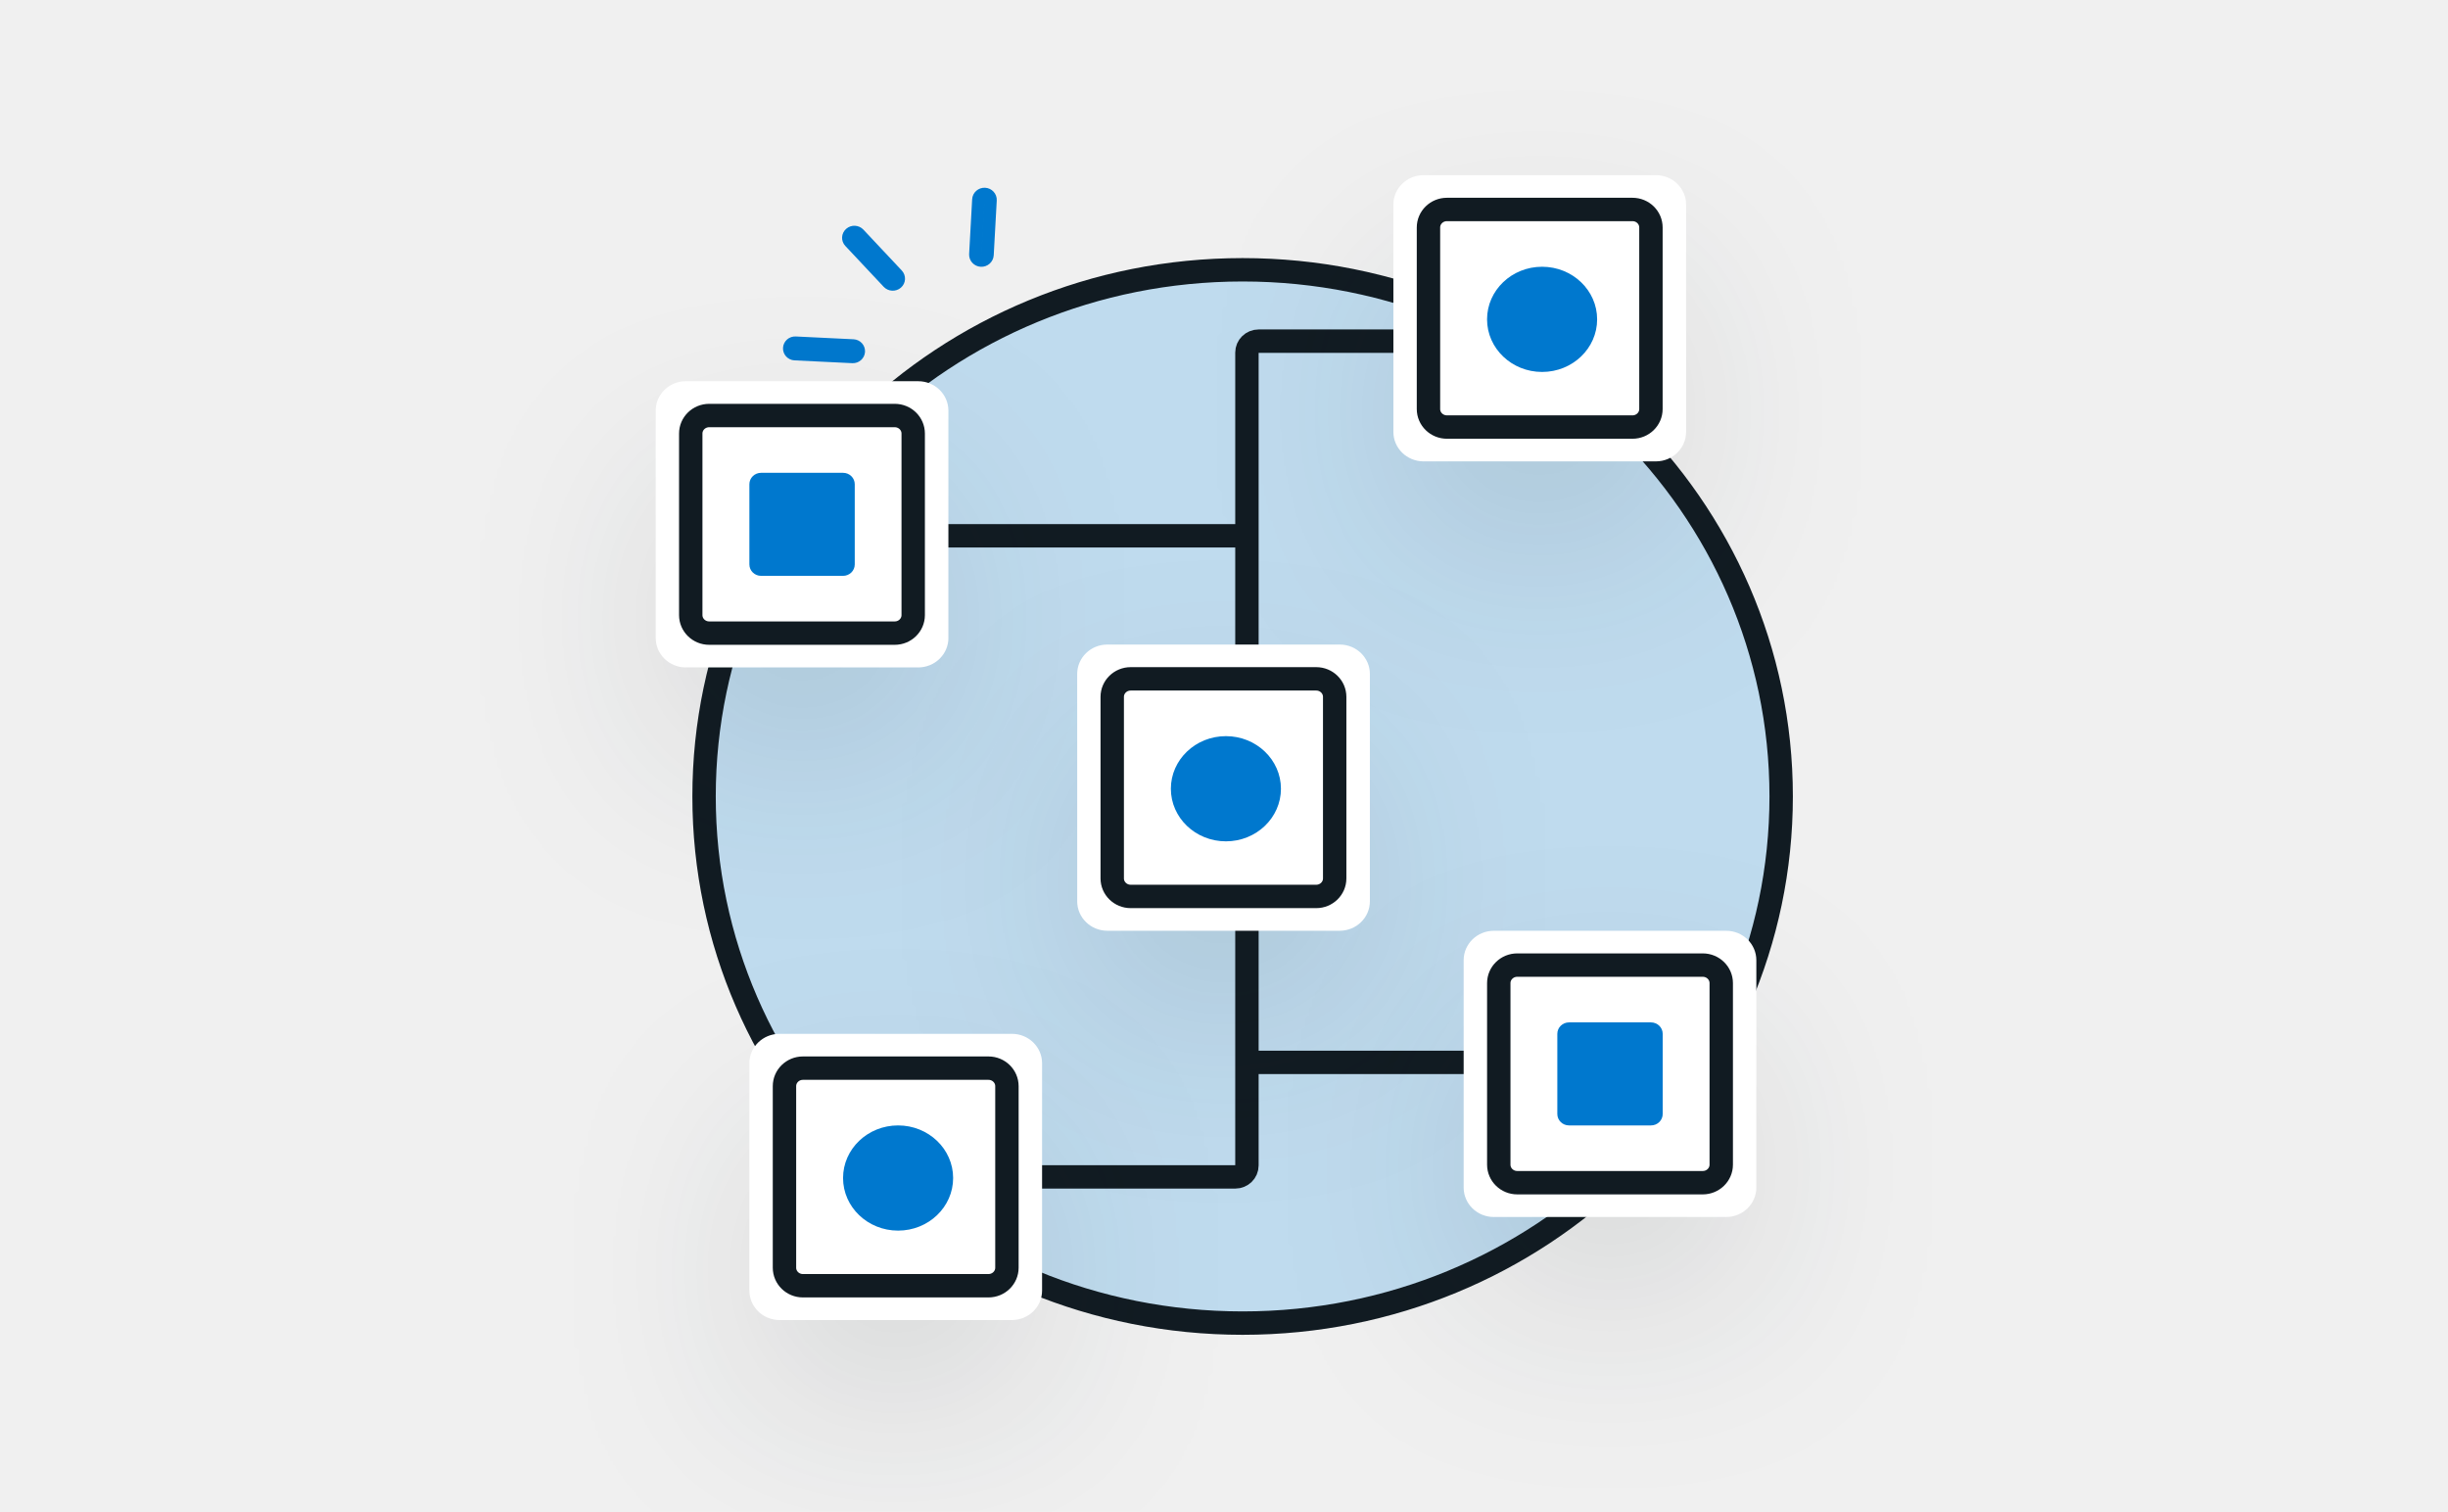
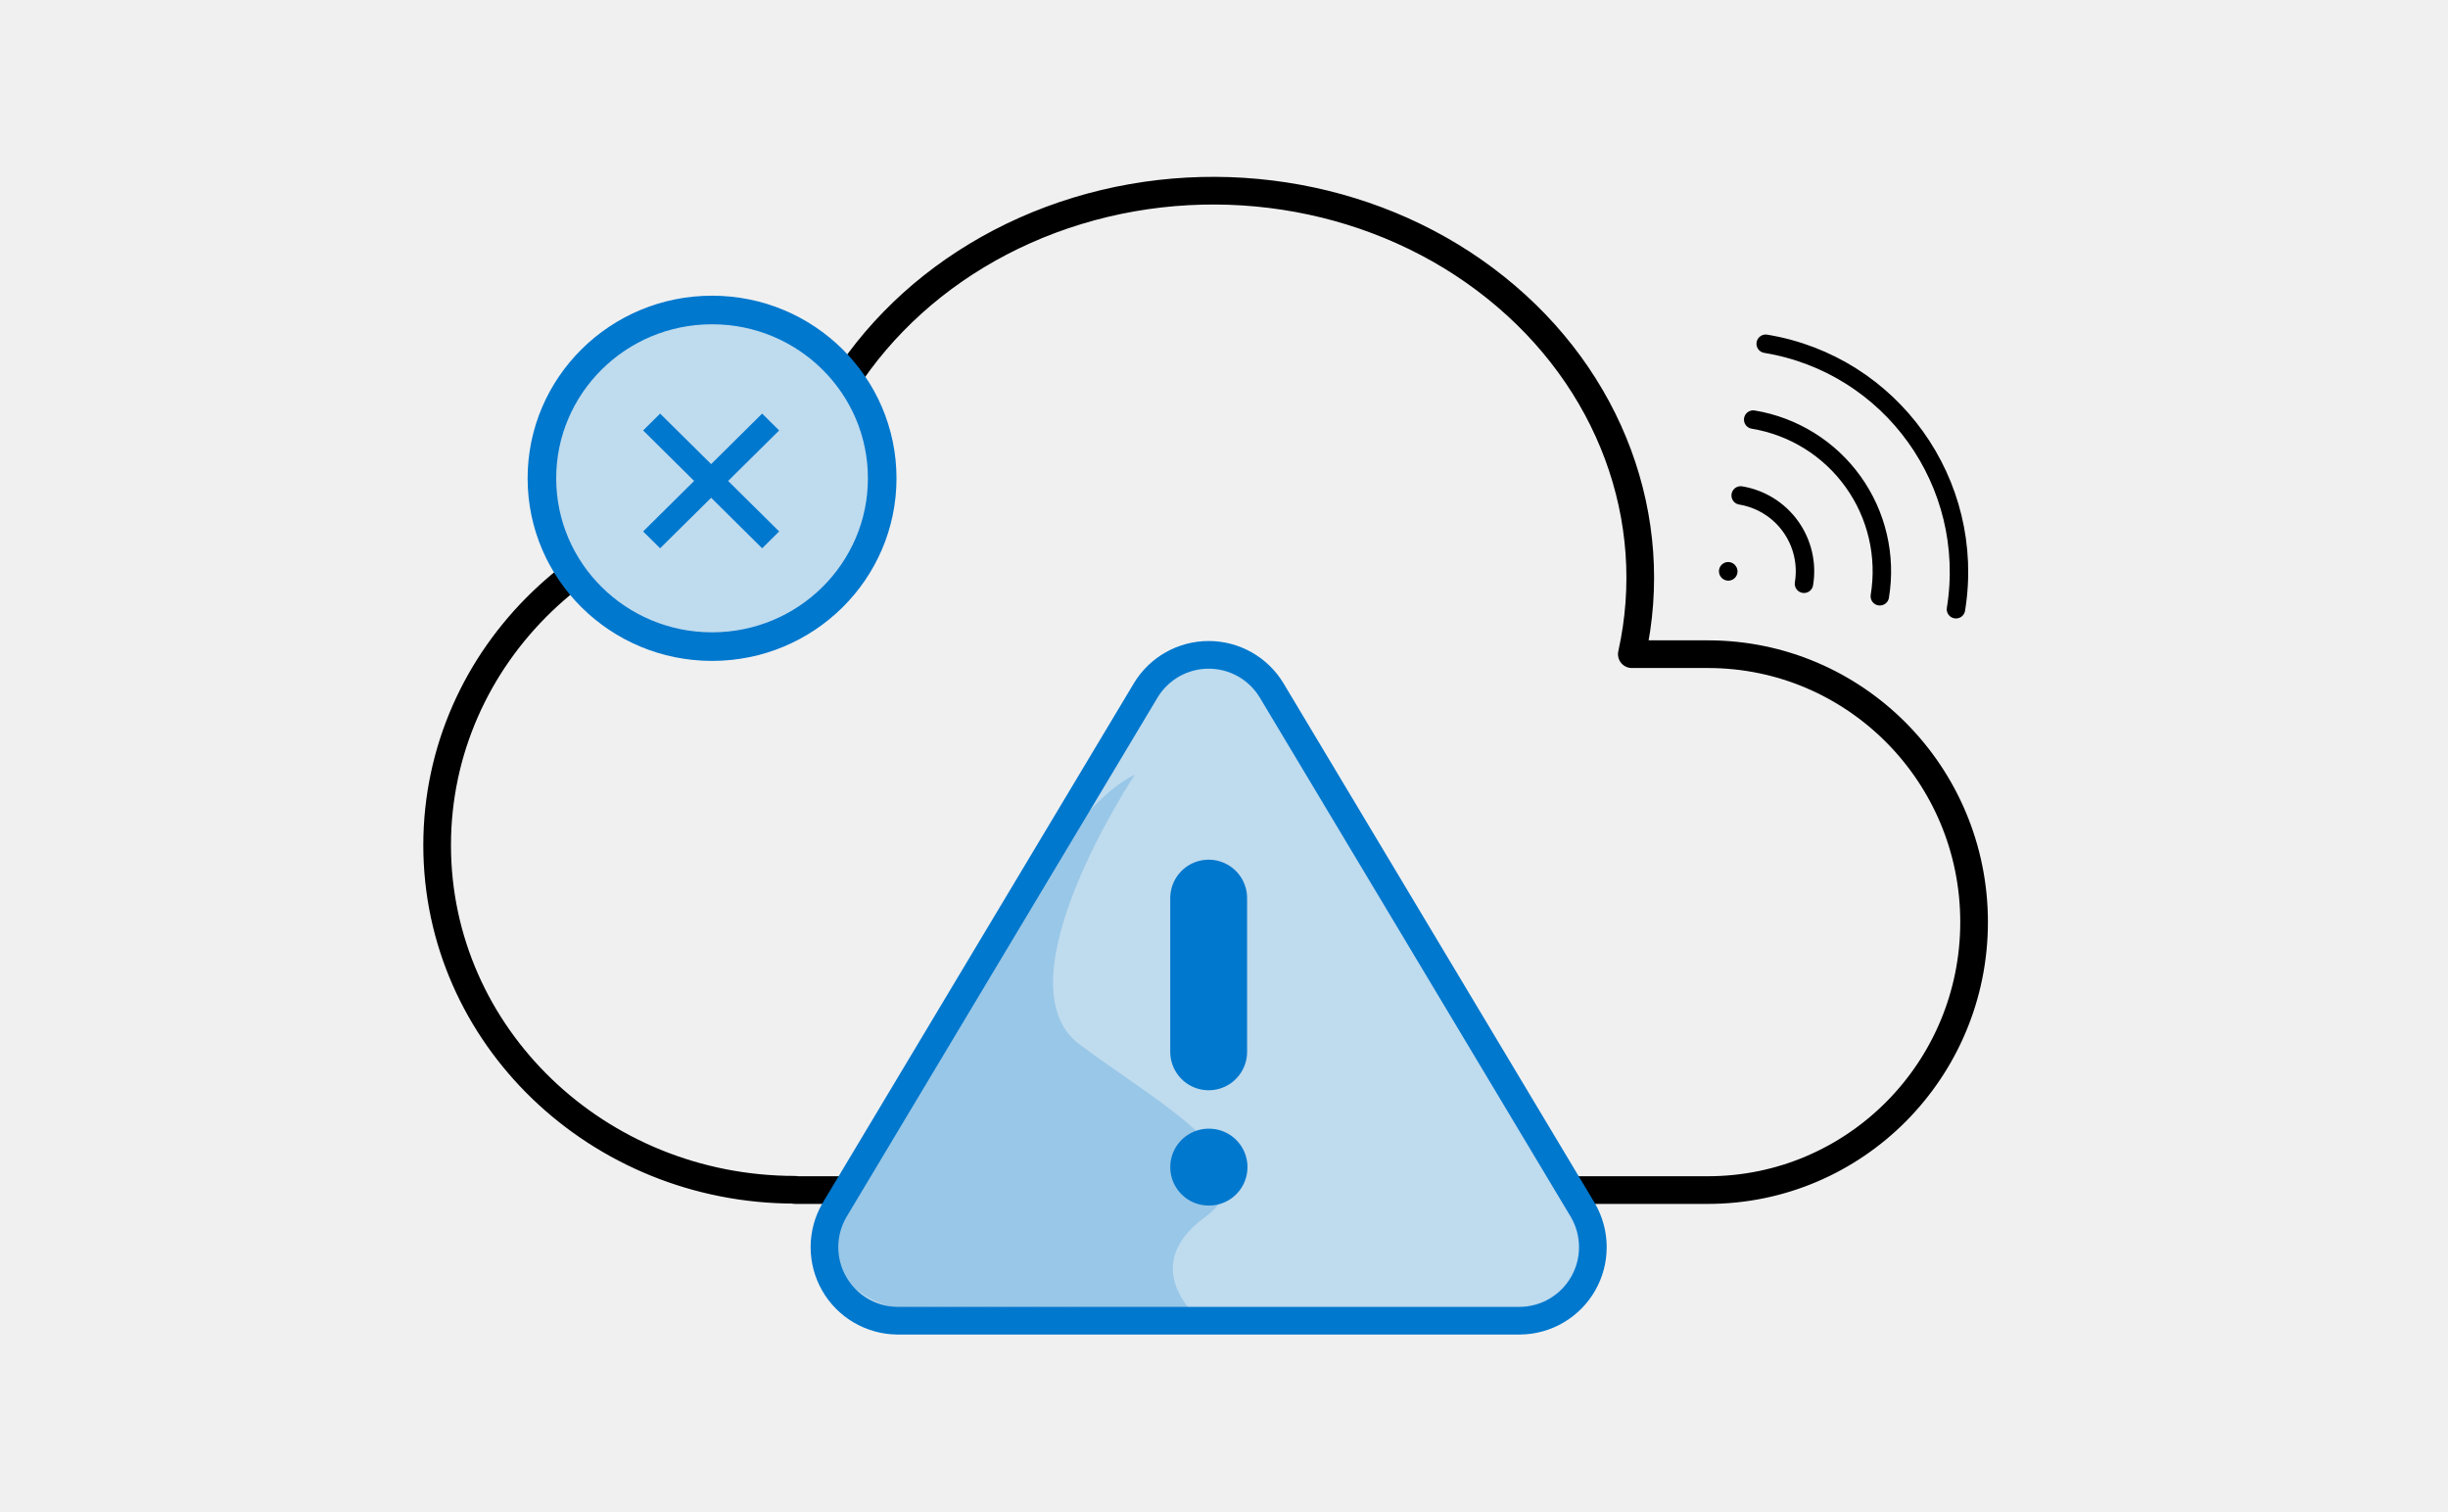
<svg xmlns="http://www.w3.org/2000/svg" width="196" height="121" viewBox="0 0 196 121" fill="none">
-   <g clip-path="url(#clip0_55358_765309)">
-     <path d="M63.177 27.871L63.177 27.871C63.191 27.61 63.42 27.409 63.688 27.422L68.315 27.646C68.583 27.659 68.788 27.881 68.774 28.142C68.759 28.403 68.531 28.604 68.263 28.591L63.636 28.367C63.368 28.354 63.163 28.132 63.177 27.871Z" fill="#999999" />
-     <path d="M63.177 27.871L63.177 27.871C63.163 28.132 63.368 28.354 63.636 28.367L68.263 28.591C68.531 28.604 68.759 28.403 68.774 28.142L68.774 28.142C68.788 27.881 68.583 27.659 68.315 27.646L63.688 27.422C63.42 27.409 63.191 27.61 63.177 27.871Z" stroke="#0078CE" stroke-width="0.97" />
-     <path d="M78.847 15.523L78.847 15.523C79.119 15.536 79.328 15.762 79.313 16.027L79.071 20.409C79.056 20.674 78.824 20.879 78.552 20.866C78.28 20.852 78.072 20.627 78.086 20.361L78.328 15.98C78.343 15.714 78.575 15.51 78.847 15.523Z" fill="#999999" />
-     <path d="M78.847 15.523L78.847 15.523C78.575 15.51 78.343 15.714 78.328 15.98L78.086 20.361C78.072 20.627 78.28 20.852 78.552 20.866L78.552 20.866C78.824 20.879 79.056 20.674 79.071 20.409L79.313 16.027C79.328 15.762 79.119 15.536 78.847 15.523Z" stroke="#0078CE" stroke-width="0.986" />
-     <path d="M68.039 19.356C67.856 19.161 67.872 18.861 68.075 18.686C68.277 18.51 68.59 18.526 68.773 18.721L71.844 21.992C72.027 22.187 72.011 22.487 71.809 22.662C71.606 22.837 71.294 22.822 71.111 22.627L68.039 19.356Z" fill="#999999" stroke="#0078CE" stroke-width="0.98" />
-     <path d="M99.49 21.599C123.302 21.599 142.61 40.474 142.61 63.762C142.61 87.051 123.303 105.927 99.49 105.927C75.678 105.926 56.371 87.051 56.371 63.762C56.371 40.474 75.678 21.599 99.49 21.599Z" fill="#BFDBEE" stroke="#111B22" stroke-width="1.873" />
-     <path d="M99.836 54.809V42.894M99.836 42.894H74.059M99.836 42.894V28.226C99.836 27.722 100.255 27.312 100.773 27.312H114.834M99.836 73.14V85.055M99.836 85.055H119.052M99.836 85.055V93.307C99.836 93.812 99.417 94.221 98.9 94.221H82.026" stroke="#111B22" stroke-width="1.873" />
-     <g filter="url(#filter0_d_55358_765309)">
-       <path d="M73.52 30.52H54.914C53.581 30.52 52.5 31.575 52.5 32.876V51.078C52.5 52.379 53.581 53.434 54.914 53.434H73.52C74.853 53.434 75.934 52.379 75.934 51.078V32.876C75.934 31.575 74.853 30.52 73.52 30.52Z" fill="white" />
-       <path d="M71.639 33.267H56.782C55.966 33.267 55.305 33.912 55.305 34.709V49.245C55.305 50.041 55.966 50.687 56.782 50.687H71.639C72.455 50.687 73.116 50.041 73.116 49.245V34.709C73.116 33.912 72.455 33.267 71.639 33.267Z" fill="white" stroke="#111B22" stroke-width="1.873" />
-       <path d="M67.5 37.853H60.937C60.419 37.853 60 38.262 60 38.767V45.188C60 45.693 60.419 46.102 60.937 46.102H67.5C68.017 46.102 68.436 45.693 68.436 45.188V38.767C68.436 38.262 68.017 37.853 67.5 37.853Z" fill="#0078CE" />
-     </g>
-     <g filter="url(#filter1_d_55358_765309)">
-       <path d="M132.582 14.023H113.977C112.643 14.023 111.562 15.078 111.562 16.379V34.581C111.562 35.882 112.643 36.937 113.977 36.937H132.582C133.916 36.937 134.997 35.882 134.997 34.581V16.379C134.997 15.078 133.916 14.023 132.582 14.023Z" fill="white" />
-       <path d="M130.705 16.77H115.849C115.033 16.77 114.371 17.415 114.371 18.211V32.748C114.371 33.544 115.033 34.189 115.849 34.189H130.705C131.521 34.189 132.183 33.544 132.183 32.748V18.211C132.183 17.415 131.521 16.77 130.705 16.77Z" fill="white" stroke="#111B22" stroke-width="1.873" />
-       <path d="M127.875 25.567C127.875 27.893 125.903 29.778 123.469 29.778C121.035 29.778 119.062 27.893 119.062 25.567C119.062 23.241 121.035 21.356 123.469 21.356C125.903 21.356 127.875 23.241 127.875 25.567Z" fill="#0078CE" />
-     </g>
-     <g filter="url(#filter2_d_55358_765309)">
-       <path d="M107.266 51.602H88.66C87.327 51.602 86.246 52.656 86.246 53.957V72.16C86.246 73.461 87.327 74.515 88.66 74.515H107.266C108.599 74.515 109.68 73.461 109.68 72.16V53.957C109.68 52.656 108.599 51.602 107.266 51.602Z" fill="white" />
-       <path d="M105.385 54.348H90.528C89.712 54.348 89.051 54.994 89.051 55.79V70.326C89.051 71.122 89.712 71.768 90.528 71.768H105.385C106.201 71.768 106.862 71.122 106.862 70.326V55.79C106.862 54.994 106.201 54.348 105.385 54.348Z" fill="white" stroke="#111B22" stroke-width="1.873" />
-       <path d="M102.559 63.146C102.559 65.472 100.586 67.357 98.153 67.357C95.719 67.357 93.746 65.472 93.746 63.146C93.746 60.82 95.719 58.935 98.153 58.935C100.586 58.935 102.559 60.82 102.559 63.146Z" fill="#0078CE" />
-     </g>
-     <g filter="url(#filter3_d_55358_765309)">
-       <path d="M81.02 82.767H62.414C61.081 82.767 60 83.822 60 85.123V103.325C60 104.626 61.081 105.681 62.414 105.681H81.02C82.353 105.681 83.434 104.626 83.434 103.325V85.123C83.434 83.822 82.353 82.767 81.02 82.767Z" fill="white" />
-       <path d="M79.143 85.515H64.286C63.47 85.515 62.809 86.161 62.809 86.957V101.493C62.809 102.289 63.47 102.935 64.286 102.935H79.143C79.959 102.935 80.62 102.289 80.62 101.493V86.957C80.62 86.161 79.959 85.515 79.143 85.515Z" fill="white" stroke="#111B22" stroke-width="1.873" />
-       <path d="M76.313 94.311C76.313 96.637 74.34 98.522 71.906 98.522C69.473 98.522 67.5 96.637 67.5 94.311C67.5 91.985 69.473 90.1 71.906 90.1C74.34 90.1 76.313 91.985 76.313 94.311Z" fill="#0078CE" />
-     </g>
-     <g filter="url(#filter4_d_55358_765309)">
-       <path d="M138.207 74.518H119.602C118.268 74.518 117.188 75.573 117.188 76.874V95.076C117.188 96.377 118.268 97.432 119.602 97.432H138.207C139.541 97.432 140.622 96.377 140.622 95.076V76.874C140.622 75.573 139.541 74.518 138.207 74.518Z" fill="white" />
-       <path d="M136.334 77.265H121.478C120.662 77.265 120 77.911 120 78.707V93.243C120 94.039 120.662 94.685 121.478 94.685H136.334C137.15 94.685 137.812 94.039 137.812 93.243V78.707C137.812 77.911 137.15 77.265 136.334 77.265Z" fill="white" stroke="#111B22" stroke-width="1.873" />
-       <path d="M132.187 81.852H125.624C125.107 81.852 124.688 82.261 124.688 82.765V89.187C124.688 89.691 125.107 90.1 125.624 90.1H132.187C132.705 90.1 133.124 89.691 133.124 89.187V82.765C133.124 82.261 132.705 81.852 132.187 81.852Z" fill="#0078CE" />
-     </g>
-   </g>
-   <defs>
-     <filter id="filter0_d_55358_765309" x="37.515" y="23.028" width="53.403" height="52.883" filterUnits="userSpaceOnUse" color-interpolation-filters="sRGB">
-       <feFlood flood-opacity="0" result="BackgroundImageFix" />
-       <feColorMatrix in="SourceAlpha" type="matrix" values="0 0 0 0 0 0 0 0 0 0 0 0 0 0 0 0 0 0 127 0" result="hardAlpha" />
-       <feOffset dy="7.492" />
-       <feGaussianBlur stdDeviation="7.492" />
-       <feColorMatrix type="matrix" values="0 0 0 0 0.071 0 0 0 0 0.106 0 0 0 0 0.129 0 0 0 0.1 0" />
-       <feBlend mode="normal" in2="BackgroundImageFix" result="effect1_dropShadow_55358_765309" />
-       <feBlend mode="normal" in="SourceGraphic" in2="effect1_dropShadow_55358_765309" result="shape" />
-     </filter>
-     <filter id="filter1_d_55358_765309" x="96.578" y="6.531" width="53.403" height="52.883" filterUnits="userSpaceOnUse" color-interpolation-filters="sRGB">
-       <feFlood flood-opacity="0" result="BackgroundImageFix" />
-       <feColorMatrix in="SourceAlpha" type="matrix" values="0 0 0 0 0 0 0 0 0 0 0 0 0 0 0 0 0 0 127 0" result="hardAlpha" />
-       <feOffset dy="7.492" />
-       <feGaussianBlur stdDeviation="7.492" />
-       <feColorMatrix type="matrix" values="0 0 0 0 0.071 0 0 0 0 0.106 0 0 0 0 0.129 0 0 0 0.1 0" />
-       <feBlend mode="normal" in2="BackgroundImageFix" result="effect1_dropShadow_55358_765309" />
-       <feBlend mode="normal" in="SourceGraphic" in2="effect1_dropShadow_55358_765309" result="shape" />
-     </filter>
-     <filter id="filter2_d_55358_765309" x="71.261" y="44.109" width="53.403" height="52.883" filterUnits="userSpaceOnUse" color-interpolation-filters="sRGB">
-       <feFlood flood-opacity="0" result="BackgroundImageFix" />
-       <feColorMatrix in="SourceAlpha" type="matrix" values="0 0 0 0 0 0 0 0 0 0 0 0 0 0 0 0 0 0 127 0" result="hardAlpha" />
-       <feOffset dy="7.492" />
-       <feGaussianBlur stdDeviation="7.492" />
-       <feColorMatrix type="matrix" values="0 0 0 0 0.071 0 0 0 0 0.106 0 0 0 0 0.129 0 0 0 0.1 0" />
-       <feBlend mode="normal" in2="BackgroundImageFix" result="effect1_dropShadow_55358_765309" />
-       <feBlend mode="normal" in="SourceGraphic" in2="effect1_dropShadow_55358_765309" result="shape" />
-     </filter>
-     <filter id="filter3_d_55358_765309" x="45.015" y="75.275" width="53.403" height="52.883" filterUnits="userSpaceOnUse" color-interpolation-filters="sRGB">
-       <feFlood flood-opacity="0" result="BackgroundImageFix" />
-       <feColorMatrix in="SourceAlpha" type="matrix" values="0 0 0 0 0 0 0 0 0 0 0 0 0 0 0 0 0 0 127 0" result="hardAlpha" />
-       <feOffset dy="7.492" />
-       <feGaussianBlur stdDeviation="7.492" />
-       <feColorMatrix type="matrix" values="0 0 0 0 0.071 0 0 0 0 0.106 0 0 0 0 0.129 0 0 0 0.1 0" />
-       <feBlend mode="normal" in2="BackgroundImageFix" result="effect1_dropShadow_55358_765309" />
-       <feBlend mode="normal" in="SourceGraphic" in2="effect1_dropShadow_55358_765309" result="shape" />
-     </filter>
-     <filter id="filter4_d_55358_765309" x="102.203" y="67.026" width="53.403" height="52.883" filterUnits="userSpaceOnUse" color-interpolation-filters="sRGB">
-       <feFlood flood-opacity="0" result="BackgroundImageFix" />
-       <feColorMatrix in="SourceAlpha" type="matrix" values="0 0 0 0 0 0 0 0 0 0 0 0 0 0 0 0 0 0 127 0" result="hardAlpha" />
-       <feOffset dy="7.492" />
-       <feGaussianBlur stdDeviation="7.492" />
-       <feColorMatrix type="matrix" values="0 0 0 0 0.071 0 0 0 0 0.106 0 0 0 0 0.129 0 0 0 0.1 0" />
-       <feBlend mode="normal" in2="BackgroundImageFix" result="effect1_dropShadow_55358_765309" />
-       <feBlend mode="normal" in="SourceGraphic" in2="effect1_dropShadow_55358_765309" result="shape" />
-     </filter>
-     <clipPath id="clip0_55358_765309">
-       <rect width="196" height="121" fill="white" />
-     </clipPath>
-   </defs>
+   <path d="M63.654 95.251C47.829 95.251 35 82.903 35 67.668C35 52.44 47.829 40.092 63.654 40.092C66.072 29.25 74.692 20.402 86.265 16.877C97.832 13.357 110.606 15.69 119.761 23.03C128.917 30.352 133.064 41.531 130.652 52.373H136.743C148.513 52.373 158.056 61.971 158.056 73.821C158.056 85.678 148.513 95.276 136.737 95.276H63.654" stroke="black" stroke-width="2.215" stroke-linecap="round" stroke-linejoin="round" />
+   <path d="M57.011 24.817C64.546 24.817 70.634 30.862 70.634 38.293C70.634 45.724 64.546 51.768 57.011 51.768C49.477 51.767 43.388 45.724 43.388 38.293C43.388 30.862 49.477 24.817 57.011 24.817Z" fill="#BFDBEE" stroke="#0078CE" stroke-width="2.288" />
+   <path d="M61.569 34.461L57.486 38.504L61.57 42.547L61.022 43.09L56.938 39.046L52.853 43.09L52.305 42.547L56.389 38.504L52.306 34.461L52.854 33.918L56.938 37.961L61.021 33.918L61.569 34.461Z" fill="#BFDBEE" stroke="#0078CE" stroke-width="1.144" />
+   <path d="M138.367 45.734L138.376 45.747" stroke="black" stroke-width="1.477" stroke-linecap="round" stroke-linejoin="round" />
+   <path d="M139.368 39.665C140.978 39.931 142.416 40.825 143.366 42.151C144.317 43.477 144.702 45.126 144.436 46.736" stroke="black" stroke-width="1.477" stroke-linecap="round" stroke-linejoin="round" />
+   <path d="M140.37 33.592C141.965 33.855 143.492 34.43 144.864 35.283C146.237 36.136 147.428 37.251 148.369 38.565C149.311 39.878 149.984 41.364 150.351 42.938C150.719 44.512 150.772 46.142 150.509 47.737" stroke="black" stroke-width="1.477" stroke-linecap="round" stroke-linejoin="round" />
+   <path d="M141.371 27.521C151.43 29.18 158.239 38.679 156.605 48.775" stroke="black" stroke-width="1.477" stroke-linecap="round" stroke-linejoin="round" />
+   <path d="M91.736 55.266L66.799 96.902C66.285 97.792 66.013 98.802 66.01 99.83C66.007 100.858 66.273 101.869 66.782 102.762C67.291 103.655 68.025 104.399 68.911 104.921C69.797 105.442 70.804 105.723 71.832 105.734H121.713C122.74 105.723 123.747 105.442 124.632 104.921C125.518 104.399 126.251 103.655 126.76 102.763C127.269 101.87 127.536 100.86 127.533 99.832C127.53 98.804 127.259 97.795 126.746 96.905L101.808 55.263C101.284 54.397 100.545 53.681 99.662 53.184C98.78 52.687 97.785 52.426 96.772 52.426C95.76 52.426 94.764 52.687 93.882 53.184C93 53.681 92.261 54.397 91.736 55.263V55.266Z" fill="#BFDBEE" stroke="#0078CE" stroke-width="2.215" stroke-linecap="round" stroke-linejoin="round" />
+   <path d="M96.773 71.902V84.208" stroke="#0078CE" stroke-width="6.153" stroke-linecap="round" stroke-linejoin="round" />
+   <path d="M96.773 93.438H96.803" stroke="#0078CE" stroke-width="6.153" stroke-linecap="round" stroke-linejoin="round" />
+   <path d="M86.428 83.614C79.802 78.666 90.858 62.026 90.858 62.026C85.793 64.353 78.264 77.281 75.314 82.776C75.014 83.335 74.804 83.929 74.549 84.509C72.72 88.658 65.83 95.031 66.01 98.942C66.132 101.61 69.07 104.756 73.248 104.919C78.553 105.126 84.659 104.222 89.741 105.756C90.692 106.042 91.36 106.058 92.354 106.047L96.447 106C96.447 106 90.717 101.676 96.447 97.465C102.177 93.253 93.054 88.562 86.428 83.614Z" fill="#0078CE" fill-opacity="0.2" />
</svg>
